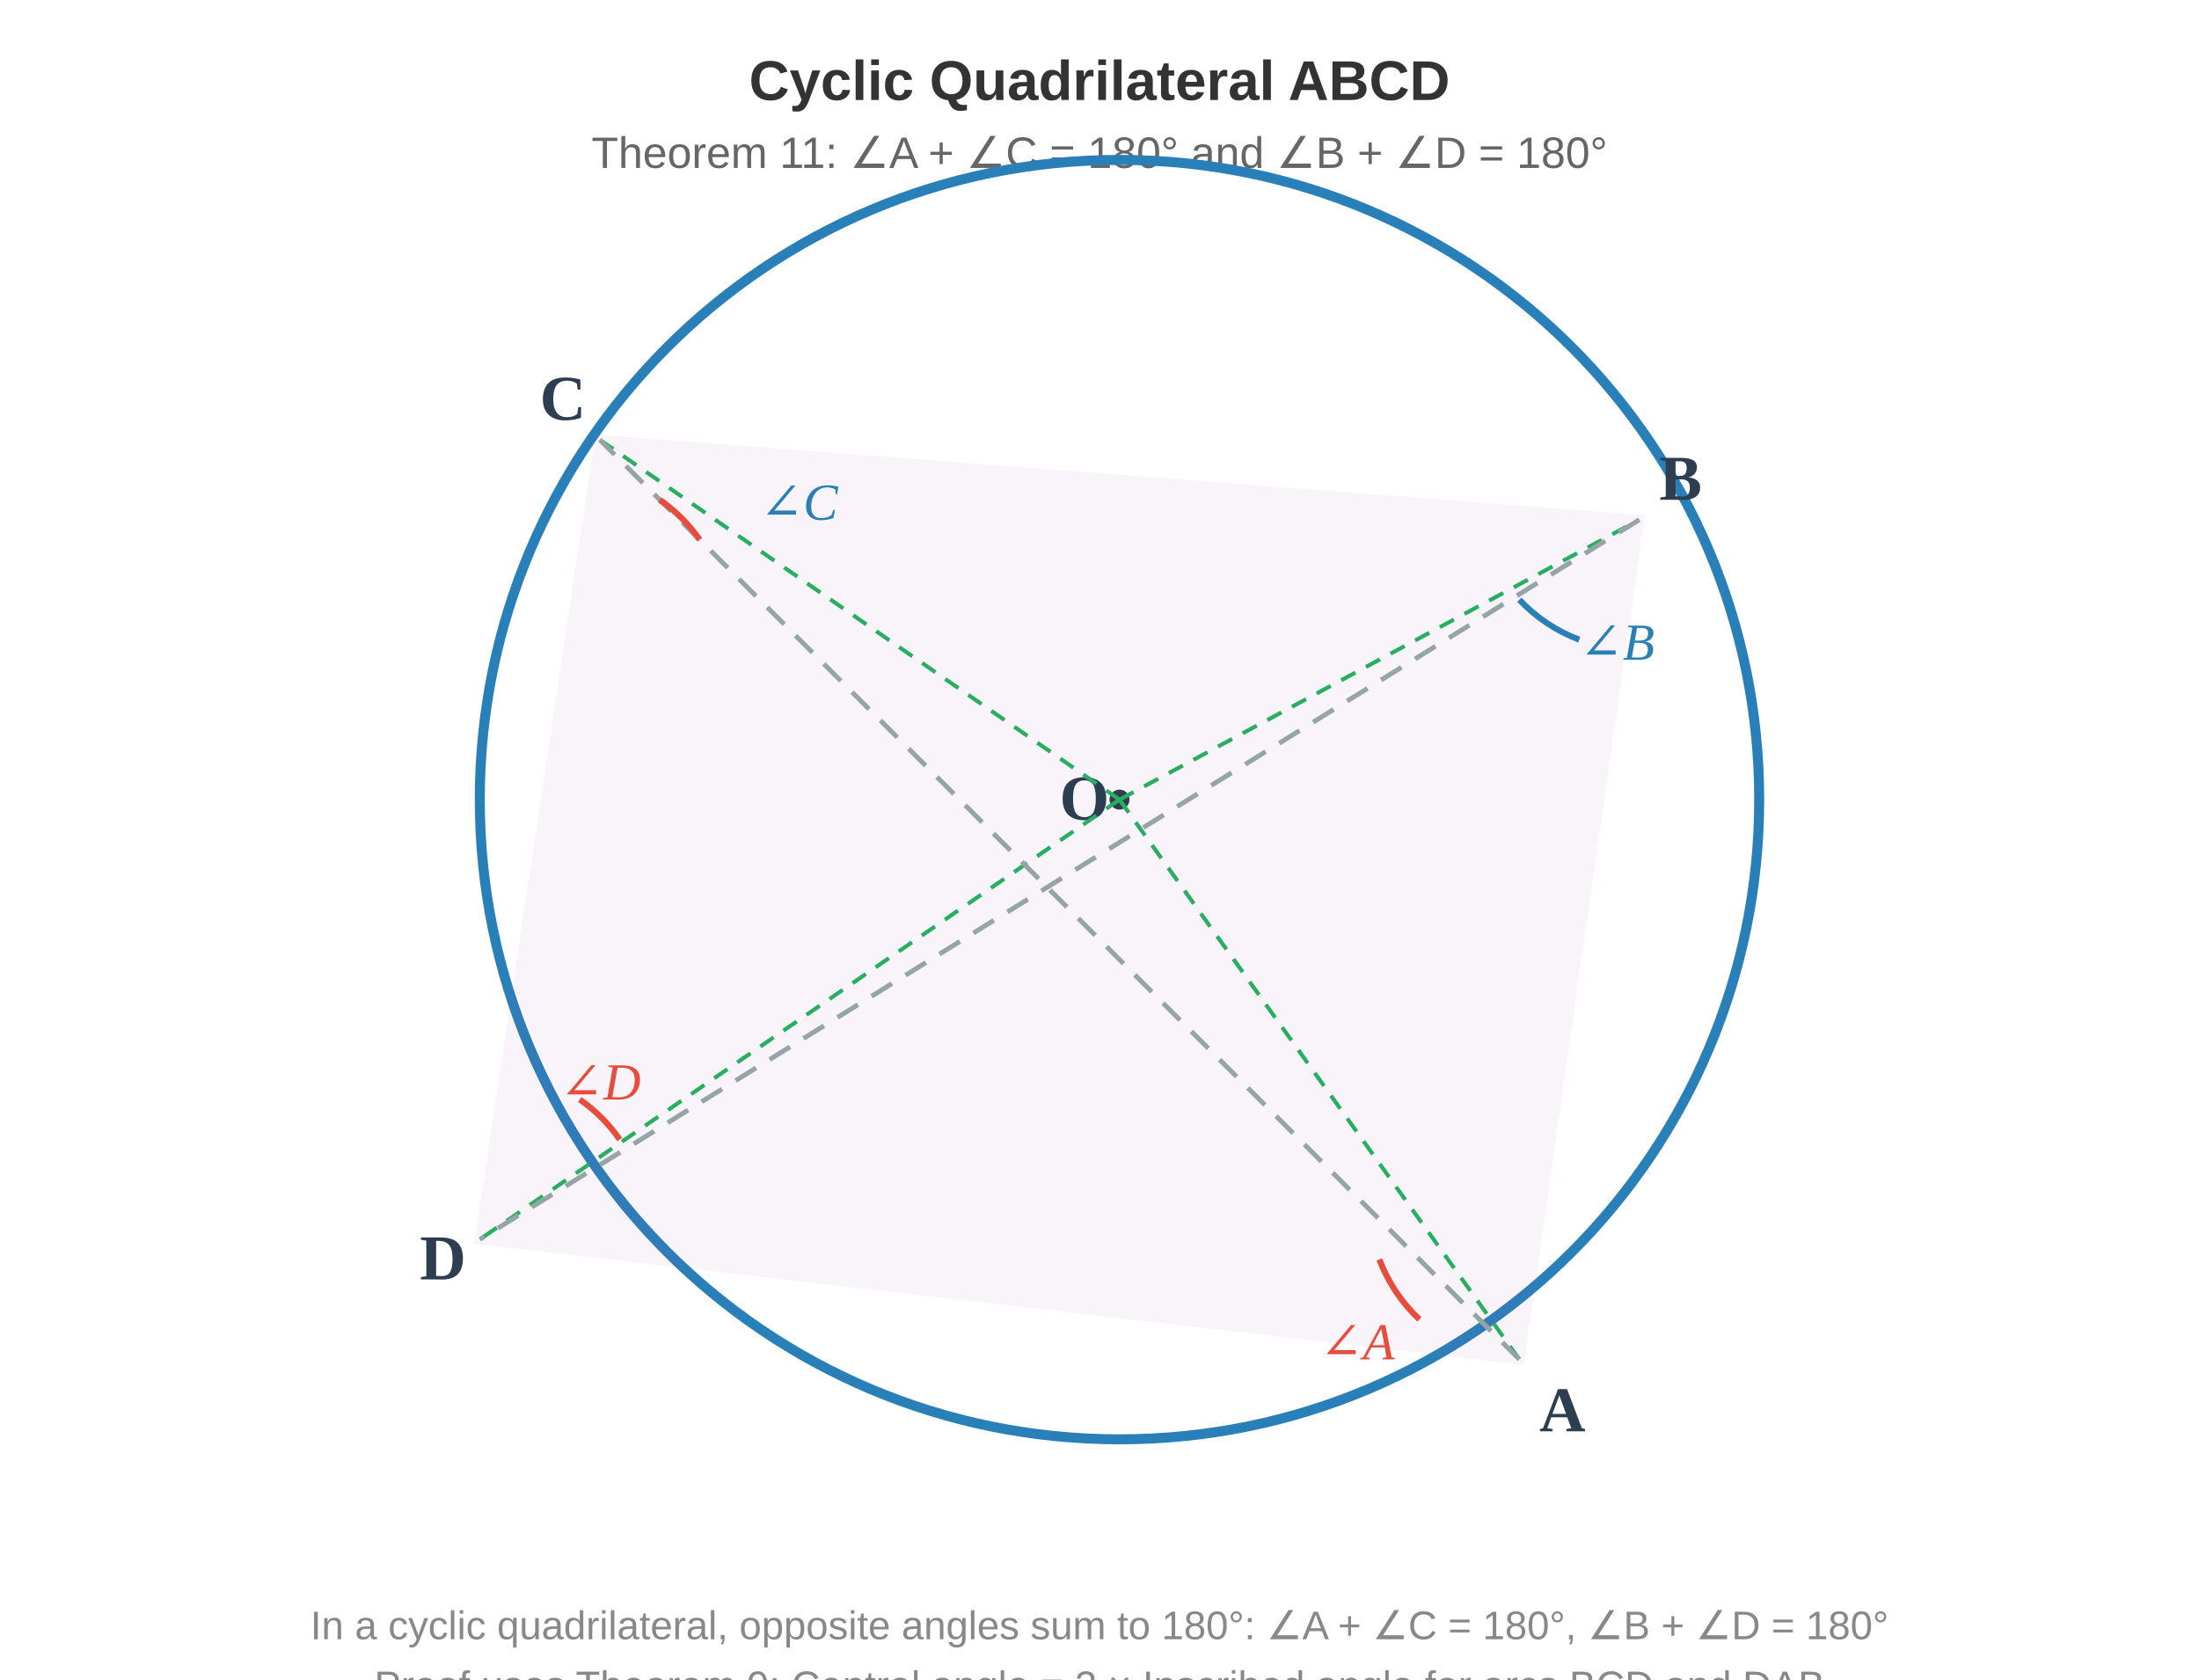
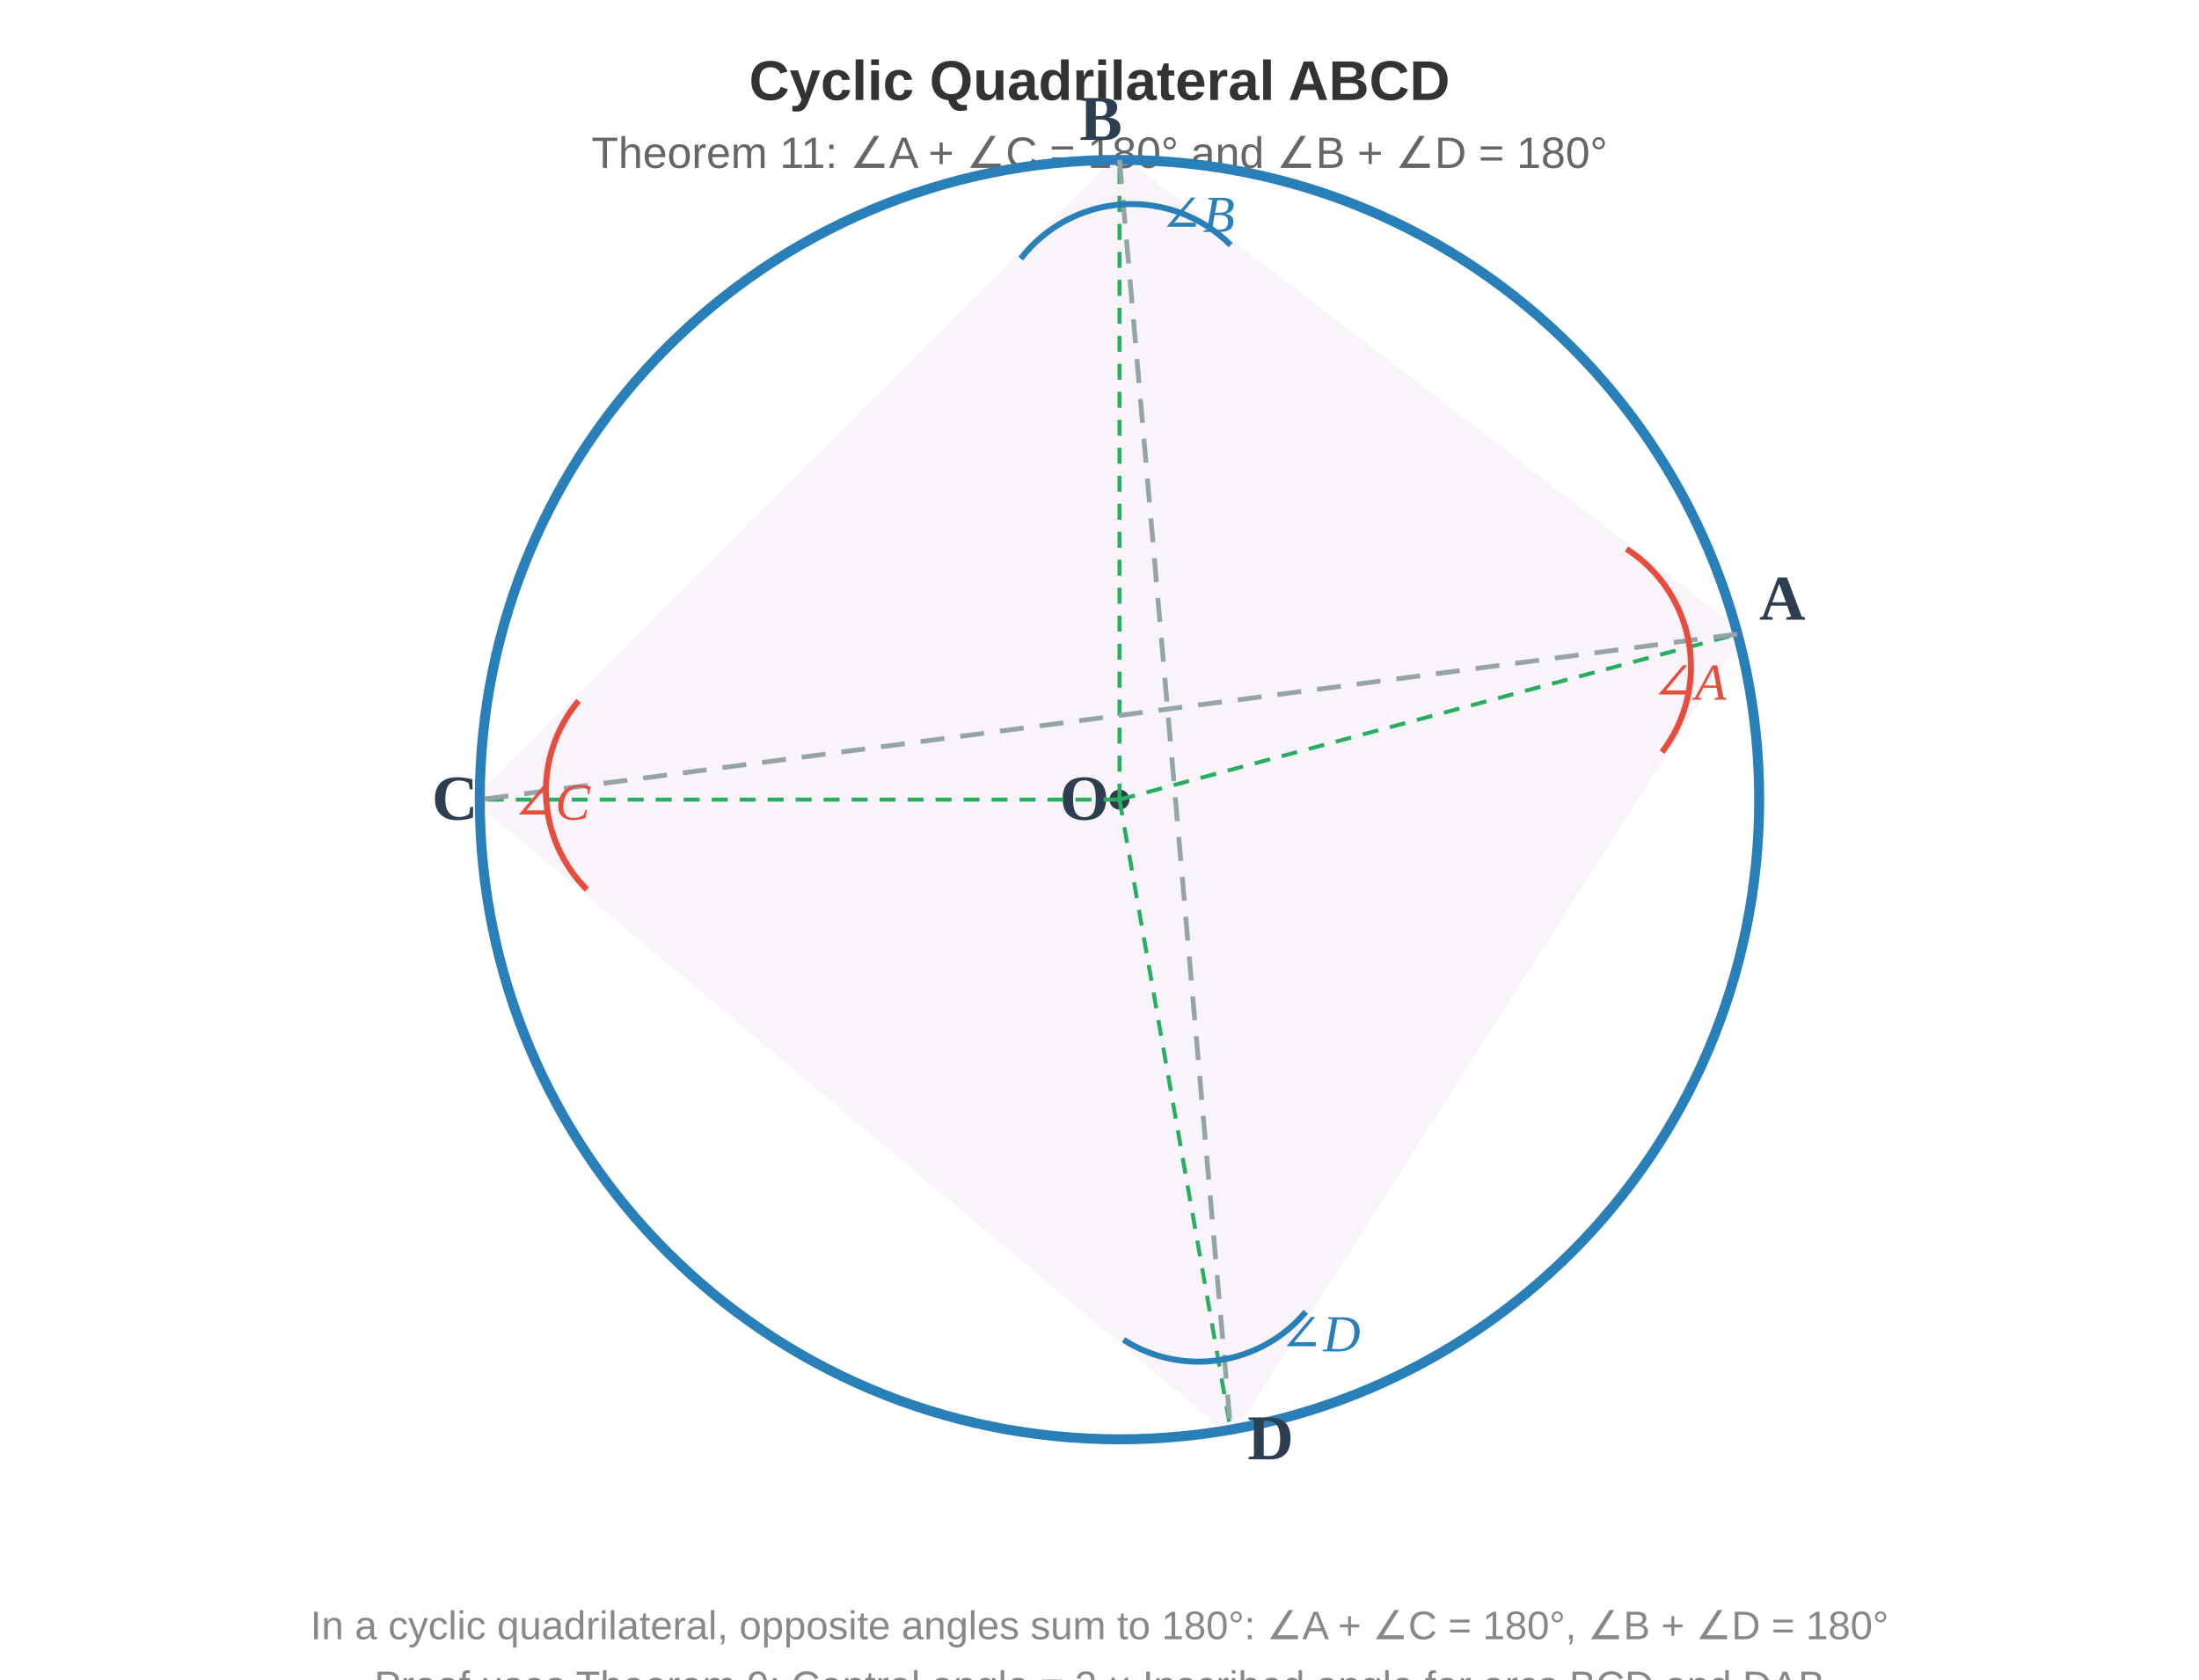
<svg xmlns="http://www.w3.org/2000/svg" viewBox="0 0 550 420" width="550" height="420">
  <defs>
    <style>
      .title { font-family: Arial, sans-serif; font-size: 14px; fill: #333; }
      .subtitle { font-family: Arial, sans-serif; font-size: 11px; fill: #666; }
      .circle { stroke: #2980b9; stroke-width: 2.5; fill: none; }
      .chord { stroke: #8e44ad; stroke-width: 2.5; }
      .diagonal { stroke: #95a5a6; stroke-width: 1.2; stroke-dasharray: 6,4; }
      .radius { stroke: #27ae60; stroke-width: 1; stroke-dasharray: 4,3; }
      .point { fill: #2c3e50; }
      .label { font-family: 'Times New Roman', serif; font-size: 16px; font-weight: bold; fill: #2c3e50; }
      .angle-arc { fill: none; stroke: #e74c3c; stroke-width: 1.5; }
      .angle-fill { fill: #e74c3c; opacity: 0.12; }
      .angle-label { font-family: 'Times New Roman', serif; font-size: 13px; font-style: italic; fill: #e74c3c; }
      .angle-label-blue { font-family: 'Times New Roman', serif; font-size: 13px; font-style: italic; fill: #2980b9; }
      .note { font-family: Arial, sans-serif; font-size: 10px; fill: #888; }
    </style>
  </defs>
  <text x="275" y="25" text-anchor="middle" class="title" font-weight="bold">Cyclic Quadrilateral ABCD</text>
  <text x="275" y="42" text-anchor="middle" class="subtitle">Theorem 11: ∠A + ∠C = 180° and ∠B + ∠D = 180°</text>
  <circle cx="280" cy="200" r="160" class="circle" />
-   <polygon points="380,340 410,130 150,110 120,310" class="chord" fill="#8e44ad" opacity="0.06" />
-   <text x="385" y="358" class="label">A</text>
-   <text x="415" y="125" class="label">B</text>
-   <text x="135" y="105" class="label">C</text>
-   <text x="105" y="320" class="label">D</text>
+   <polygon points="434.5,158.6 280,40 120,200 307.8,357.6" class="chord" fill="#8e44ad" opacity="0.06" />
+   <text x="440" y="155" class="label">A</text>
+   <text x="270" y="35" class="label">B</text>
+   <text x="108" y="205" class="label">C</text>
+   <text x="312" y="365" class="label">D</text>
  <circle cx="280" cy="200" r="2.5" class="point" />
  <text x="265" y="205" class="label">O</text>
-   <line x1="280" y1="200" x2="380" y2="340" class="radius" />
-   <line x1="280" y1="200" x2="410" y2="130" class="radius" />
-   <line x1="280" y1="200" x2="150" y2="110" class="radius" />
-   <line x1="280" y1="200" x2="120" y2="310" class="radius" />
-   <line x1="380" y1="340" x2="150" y2="110" class="diagonal" />
-   <line x1="410" y1="130" x2="120" y2="310" class="diagonal" />
-   <path d="M 345,315 A 40,40 0 0,0 355,330" fill="none" class="angle-arc" />
-   <text x="330" y="340" class="angle-label">∠A</text>
-   <path d="M 175,135 A 40,40 0 0,0 165,125" fill="none" class="angle-arc" />
-   <text x="190" y="130" class="angle-label-blue">∠C</text>
-   <path d="M 380,150 A 40,40 0 0,0 395,160" fill="none" stroke="#2980b9" stroke-width="1.5" />
-   <text x="395" y="165" class="angle-label-blue">∠B</text>
-   <path d="M 155,285 A 40,40 0 0,0 145,275" fill="none" stroke="#e74c3c" stroke-width="1.5" />
-   <text x="140" y="275" class="angle-label">∠D</text>
+   <line x1="280" y1="200" x2="434.5" y2="158.6" class="radius" />
+   <line x1="280" y1="200" x2="280" y2="40" class="radius" />
+   <line x1="280" y1="200" x2="120" y2="200" class="radius" />
+   <line x1="280" y1="200" x2="307.8" y2="357.6" class="radius" />
+   <line x1="434.5" y1="158.6" x2="120" y2="200" class="diagonal" />
+   <line x1="280" y1="40" x2="307.8" y2="357.6" class="diagonal" />
+   <path d="M 415.7,188.1 A 35,35 0 0,0 406.8,137.3" fill="none" class="angle-arc" />
+   <text x="413" y="175" class="angle-label">∠A</text>
+   <path d="M 307.8,61.3 A 35,35 0 0,0 255.3,64.7" fill="none" stroke="#2980b9" stroke-width="1.5" />
+   <text x="290" y="58" class="angle-label-blue">∠B</text>
+   <path d="M 144.7,175.3 A 35,35 0 0,0 146.8,222.5" fill="none" class="angle-arc" />
+   <text x="128" y="205" class="angle-label">∠C</text>
+   <path d="M 281.0,335.1 A 35,35 0 0,0 326.6,328.1" fill="none" stroke="#2980b9" stroke-width="1.5" />
+   <text x="320" y="338" class="angle-label-blue">∠D</text>
  <text x="275" y="410" text-anchor="middle" class="note">In a cyclic quadrilateral, opposite angles sum to 180°: ∠A + ∠C = 180°, ∠B + ∠D = 180°</text>
  <text x="275" y="425" text-anchor="middle" class="note">Proof uses Theorem 9: Central angle = 2 × Inscribed angle for arcs BCD and DAB</text>
</svg>
